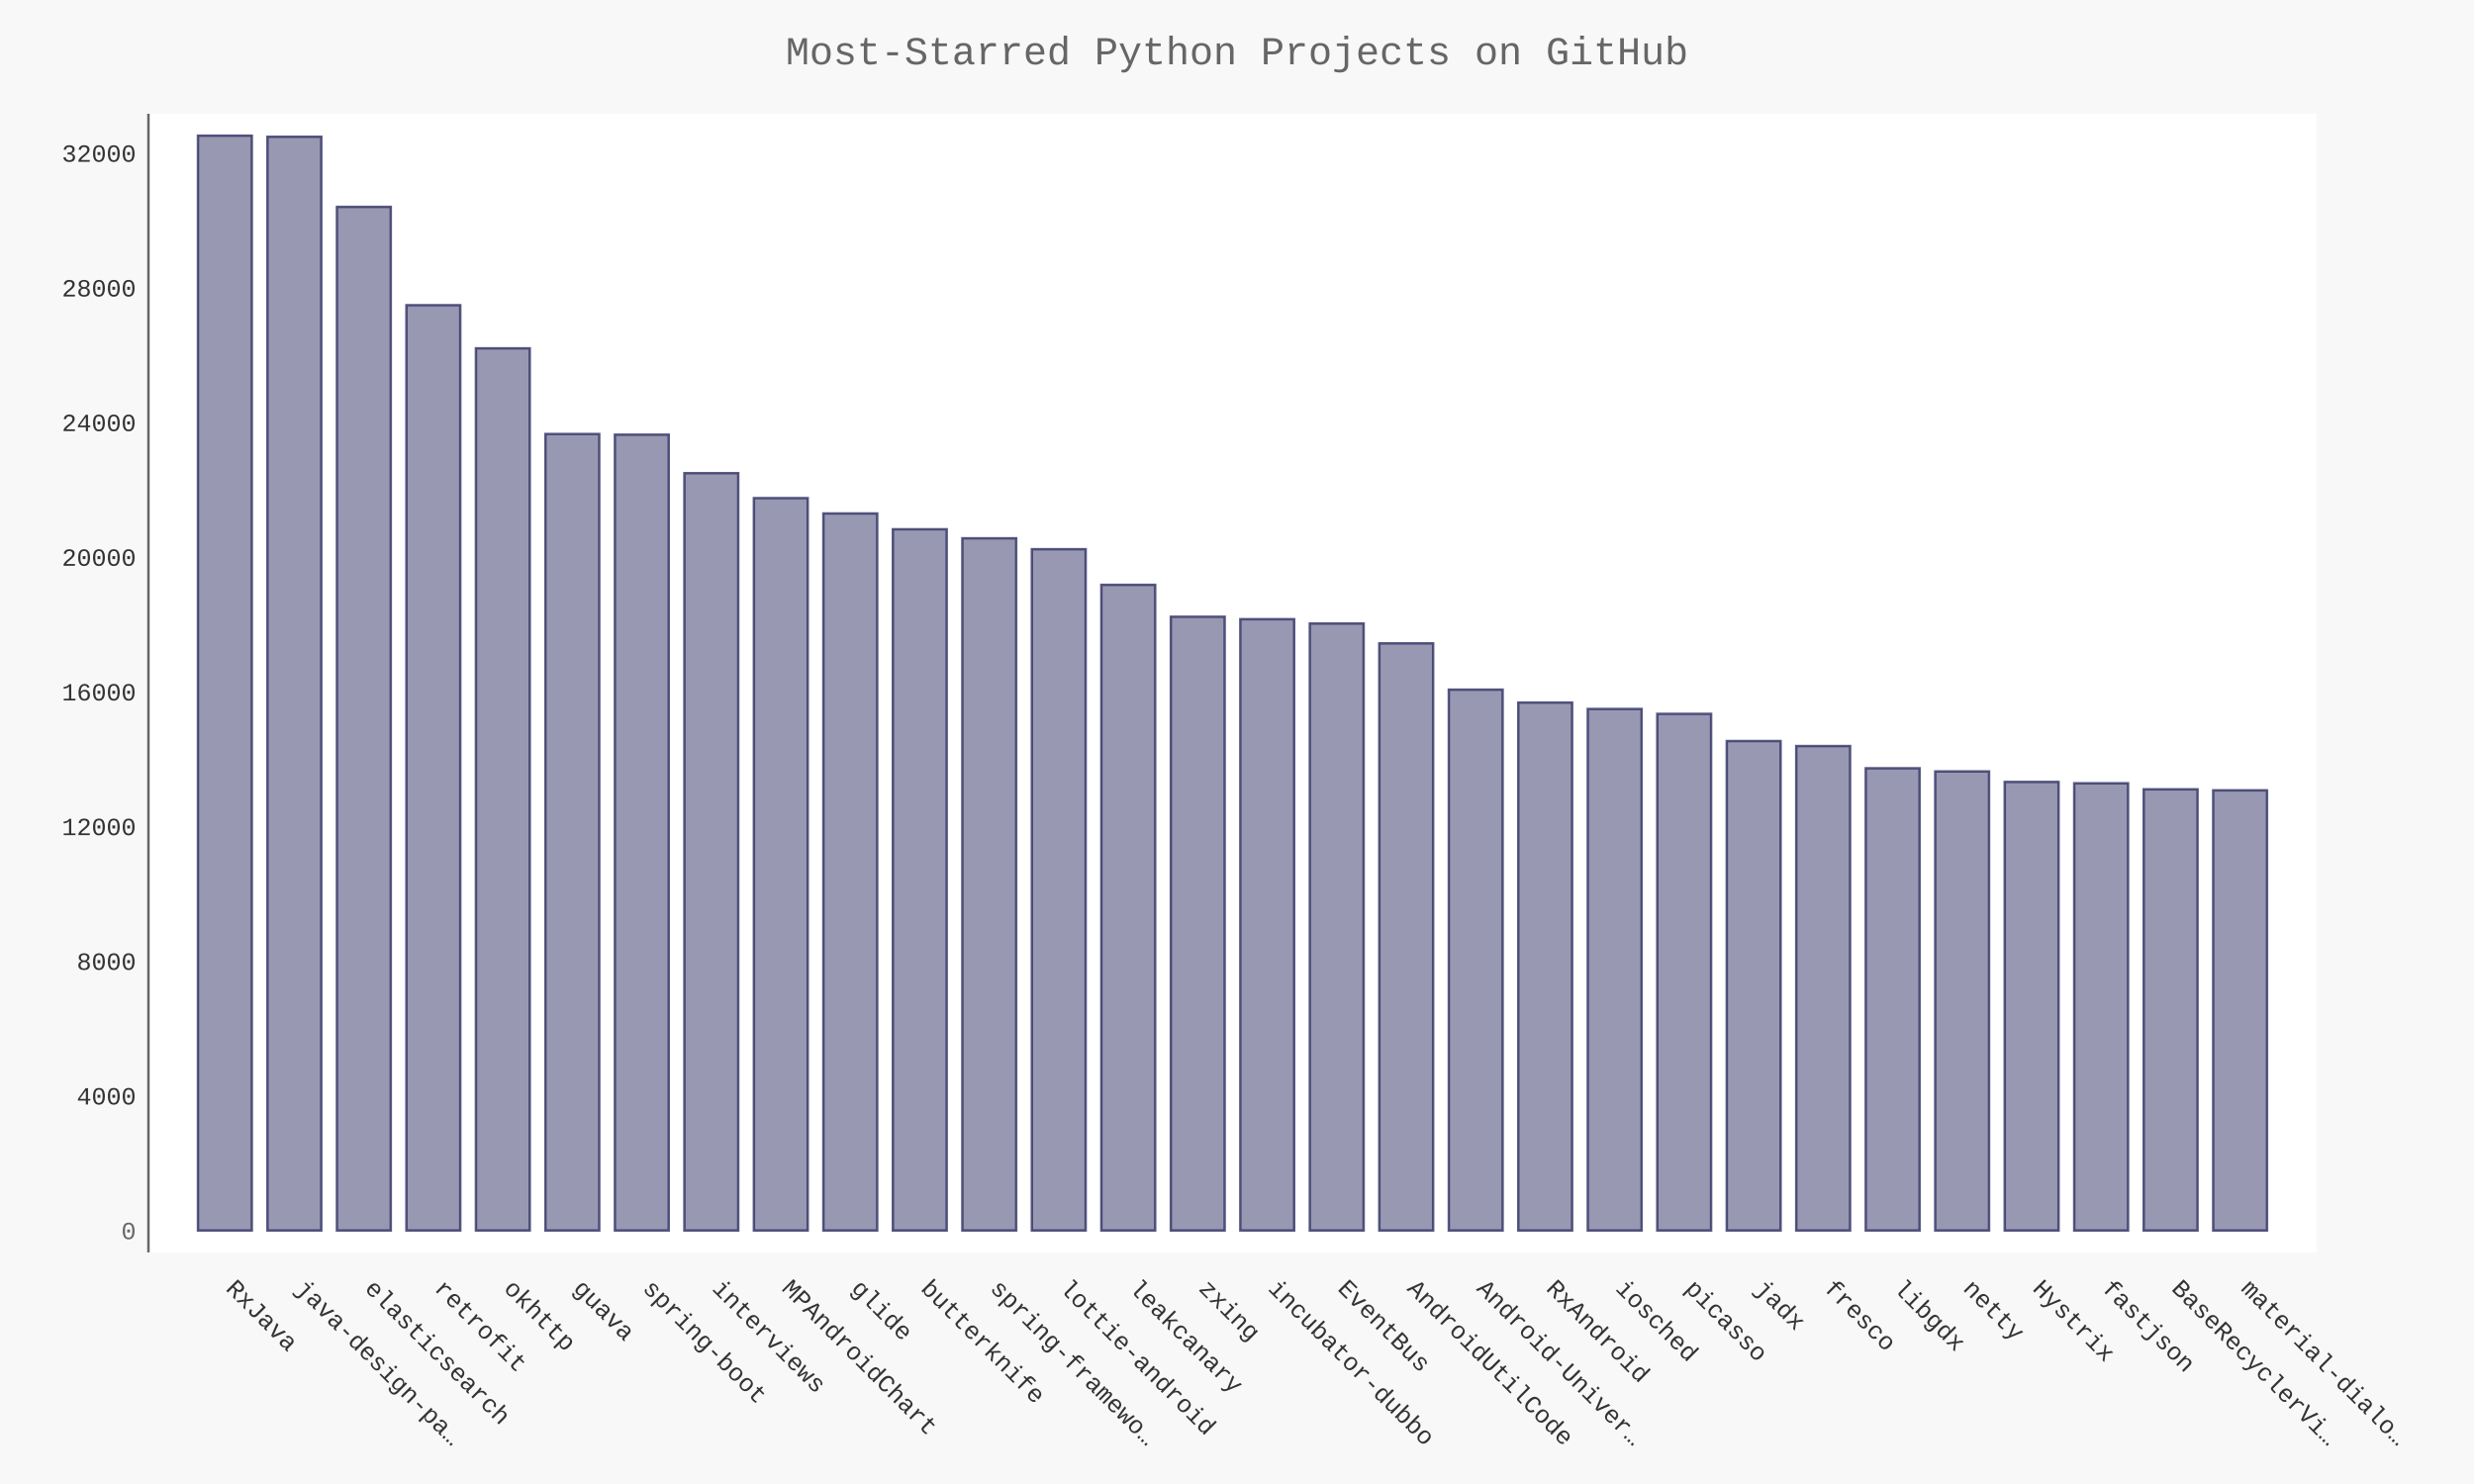
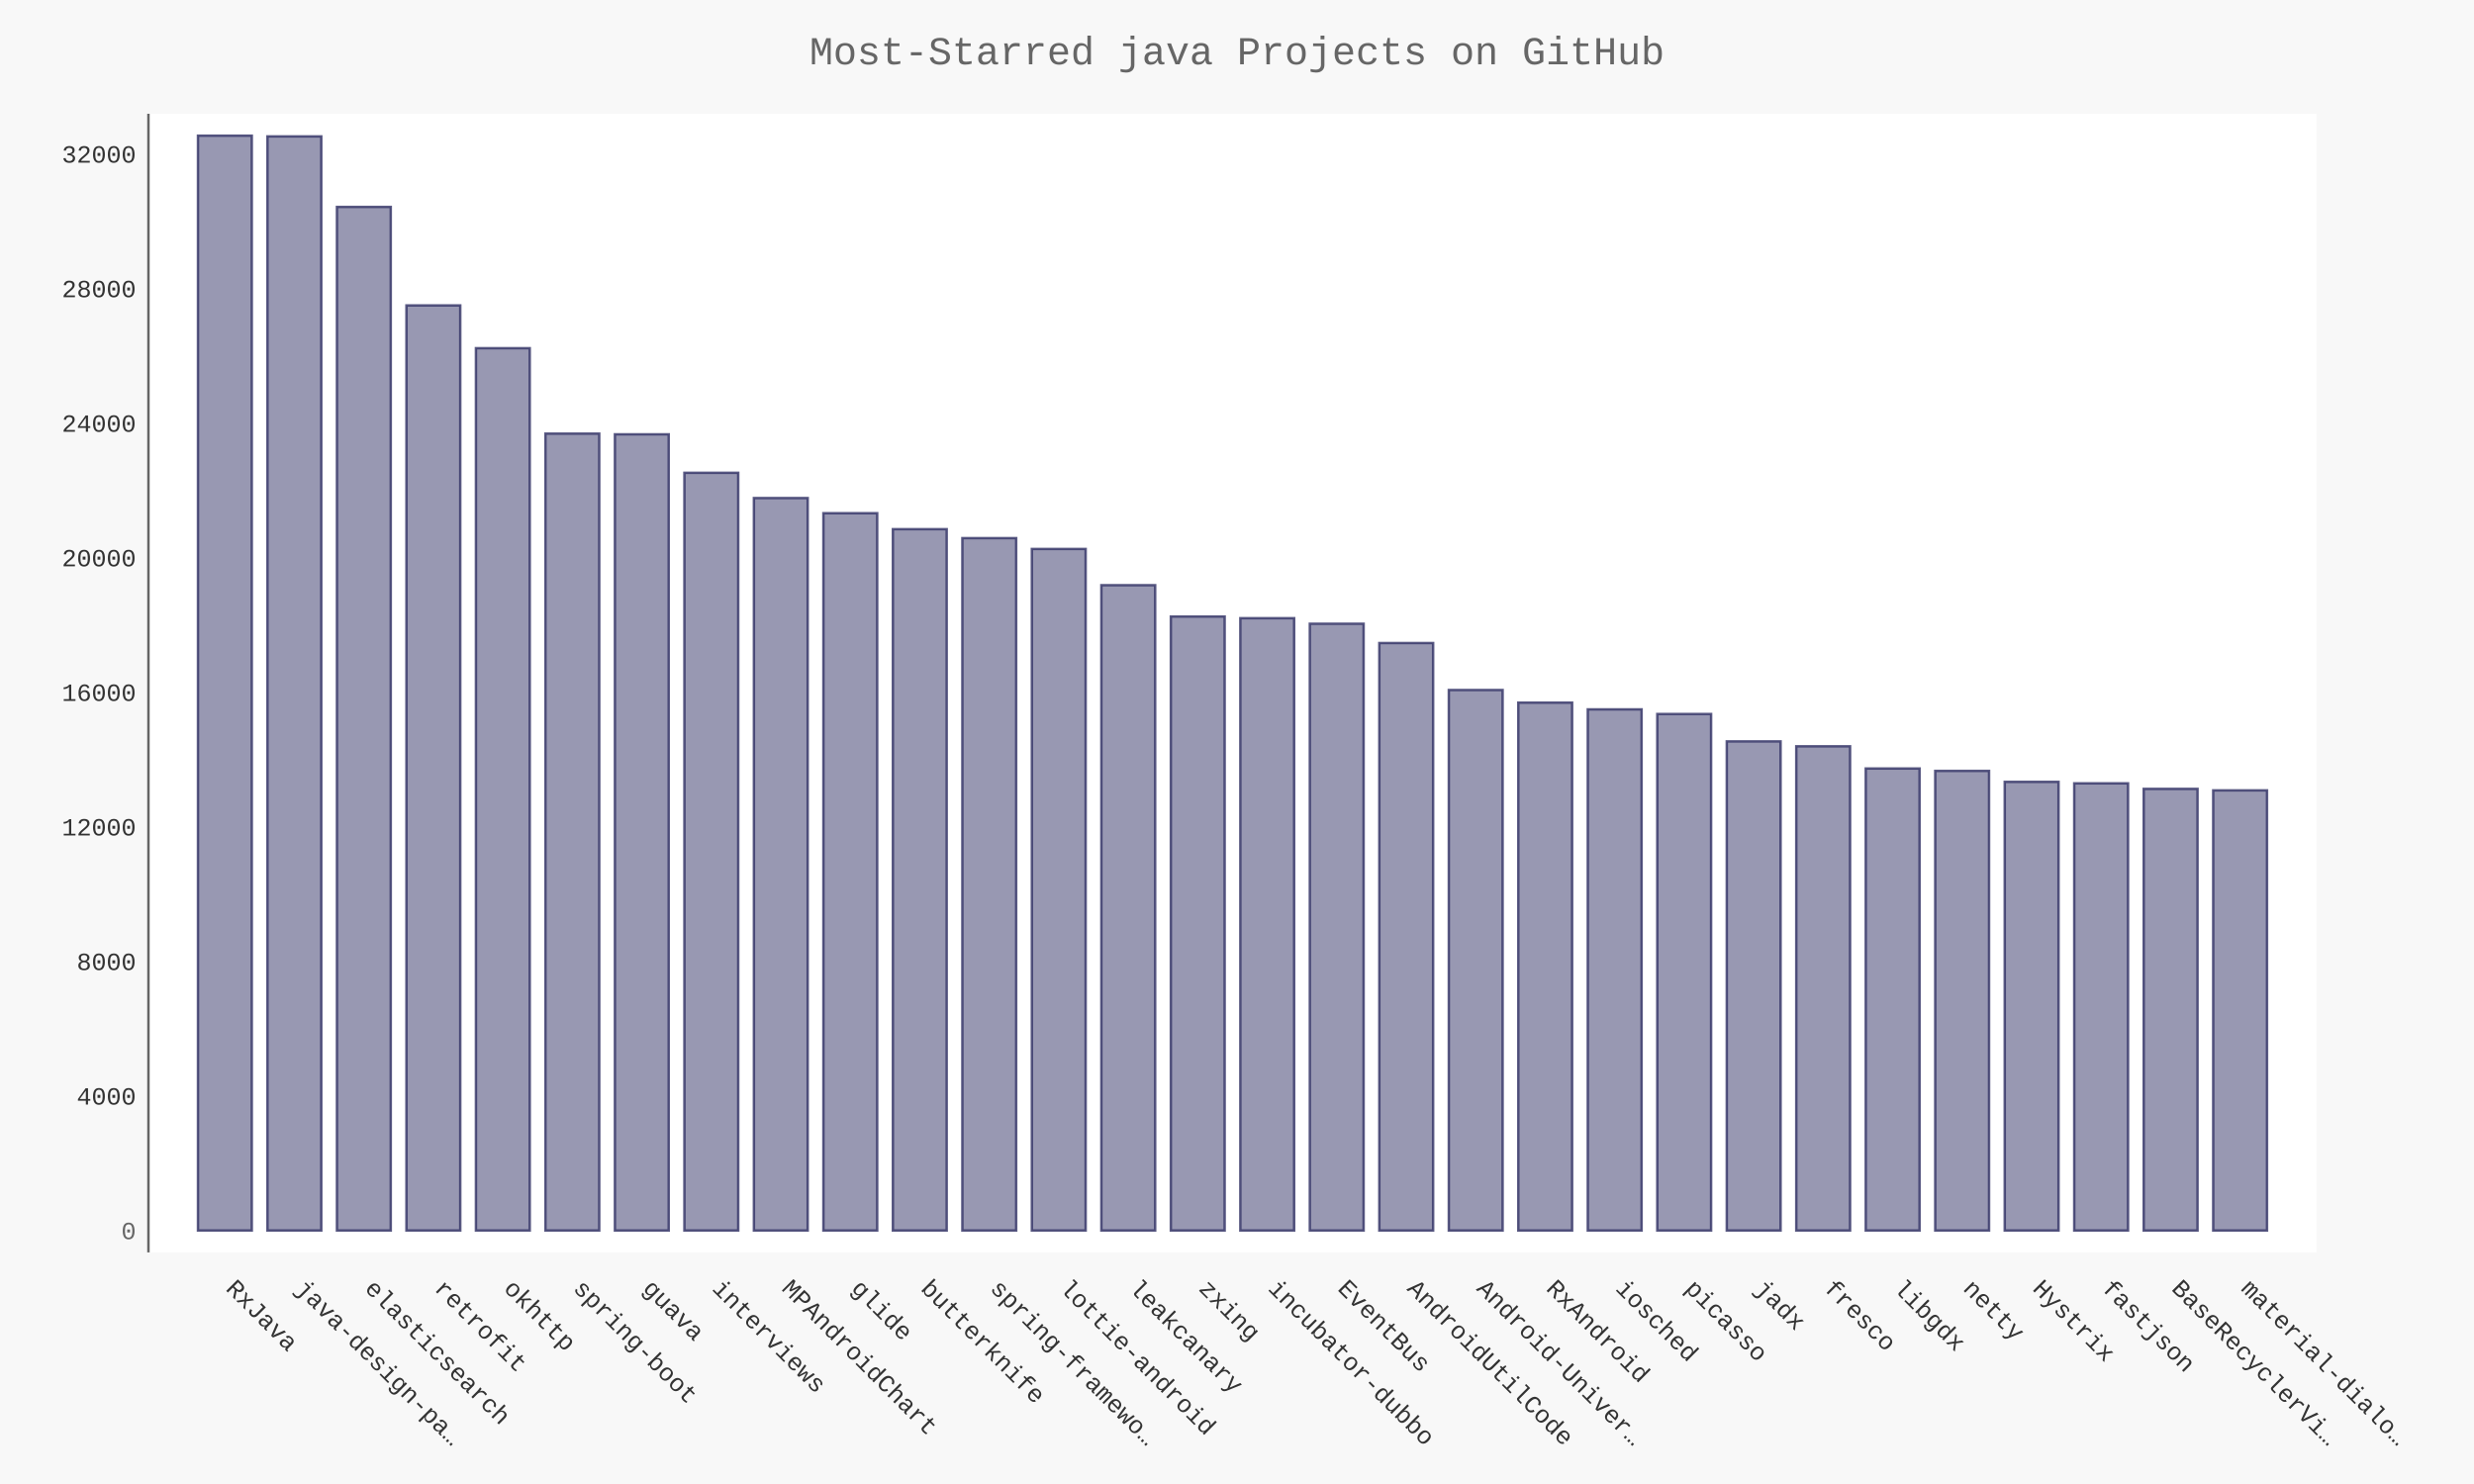
- <svg xmlns="http://www.w3.org/2000/svg" xmlns:xlink="http://www.w3.org/1999/xlink" id="chart-df54c3f7-3cc6-4c48-8fae-919496b24dd3" class="pygal-chart" viewBox="0 0 1000 600">
+ <svg xmlns="http://www.w3.org/2000/svg" xmlns:xlink="http://www.w3.org/1999/xlink" id="chart-f4ad3a1f-0d9e-491c-91ce-c9fc0044878e" class="pygal-chart" viewBox="0 0 1000 600">
  <defs>
-     <style type="text/css">#chart-df54c3f7-3cc6-4c48-8fae-919496b24dd3{-webkit-user-select:none;-webkit-font-smoothing:antialiased;font-family:Consolas,"Liberation Mono",Menlo,Courier,monospace}#chart-df54c3f7-3cc6-4c48-8fae-919496b24dd3 .title{font-family:Consolas,"Liberation Mono",Menlo,Courier,monospace;font-size:16px}#chart-df54c3f7-3cc6-4c48-8fae-919496b24dd3 .legends .legend text{font-family:Consolas,"Liberation Mono",Menlo,Courier,monospace;font-size:14px}#chart-df54c3f7-3cc6-4c48-8fae-919496b24dd3 .axis text{font-family:Consolas,"Liberation Mono",Menlo,Courier,monospace;font-size:10px}#chart-df54c3f7-3cc6-4c48-8fae-919496b24dd3 .axis text.major{font-family:Consolas,"Liberation Mono",Menlo,Courier,monospace;font-size:10px}#chart-df54c3f7-3cc6-4c48-8fae-919496b24dd3 .text-overlay text.value{font-family:Consolas,"Liberation Mono",Menlo,Courier,monospace;font-size:16px}#chart-df54c3f7-3cc6-4c48-8fae-919496b24dd3 .text-overlay text.label{font-family:Consolas,"Liberation Mono",Menlo,Courier,monospace;font-size:10px}#chart-df54c3f7-3cc6-4c48-8fae-919496b24dd3 .tooltip{font-family:Consolas,"Liberation Mono",Menlo,Courier,monospace;font-size:14px}#chart-df54c3f7-3cc6-4c48-8fae-919496b24dd3 text.no_data{font-family:Consolas,"Liberation Mono",Menlo,Courier,monospace;font-size:64px}
- #chart-df54c3f7-3cc6-4c48-8fae-919496b24dd3{background-color:#f8f8f8}#chart-df54c3f7-3cc6-4c48-8fae-919496b24dd3 path,#chart-df54c3f7-3cc6-4c48-8fae-919496b24dd3 line,#chart-df54c3f7-3cc6-4c48-8fae-919496b24dd3 rect,#chart-df54c3f7-3cc6-4c48-8fae-919496b24dd3 circle{-webkit-transition:250ms ease-in;-moz-transition:250ms ease-in;transition:250ms ease-in}#chart-df54c3f7-3cc6-4c48-8fae-919496b24dd3 .graph &gt; .background{fill:#f8f8f8}#chart-df54c3f7-3cc6-4c48-8fae-919496b24dd3 .plot &gt; .background{fill:#ffffff}#chart-df54c3f7-3cc6-4c48-8fae-919496b24dd3 .graph{fill:#333}#chart-df54c3f7-3cc6-4c48-8fae-919496b24dd3 text.no_data{fill:#666}#chart-df54c3f7-3cc6-4c48-8fae-919496b24dd3 .title{fill:#666}#chart-df54c3f7-3cc6-4c48-8fae-919496b24dd3 .legends .legend text{fill:#333}#chart-df54c3f7-3cc6-4c48-8fae-919496b24dd3 .legends .legend:hover text{fill:#666}#chart-df54c3f7-3cc6-4c48-8fae-919496b24dd3 .axis .line{stroke:#666}#chart-df54c3f7-3cc6-4c48-8fae-919496b24dd3 .axis .guide.line{stroke:rgba(0,0,0,0.5)}#chart-df54c3f7-3cc6-4c48-8fae-919496b24dd3 .axis .major.line{stroke:#333}#chart-df54c3f7-3cc6-4c48-8fae-919496b24dd3 .axis text.major{fill:#666}#chart-df54c3f7-3cc6-4c48-8fae-919496b24dd3 .axis.y .guides:hover .guide.line,#chart-df54c3f7-3cc6-4c48-8fae-919496b24dd3 .line-graph .axis.x .guides:hover .guide.line,#chart-df54c3f7-3cc6-4c48-8fae-919496b24dd3 .stackedline-graph .axis.x .guides:hover .guide.line,#chart-df54c3f7-3cc6-4c48-8fae-919496b24dd3 .xy-graph .axis.x .guides:hover .guide.line{stroke:#666}#chart-df54c3f7-3cc6-4c48-8fae-919496b24dd3 .axis .guides:hover text{fill:#666}#chart-df54c3f7-3cc6-4c48-8fae-919496b24dd3 .reactive{fill-opacity:.5;stroke-opacity:.8}#chart-df54c3f7-3cc6-4c48-8fae-919496b24dd3 .ci{stroke:#333}#chart-df54c3f7-3cc6-4c48-8fae-919496b24dd3 .reactive.active,#chart-df54c3f7-3cc6-4c48-8fae-919496b24dd3 .active .reactive{fill-opacity:.9;stroke-opacity:.9;stroke-width:4}#chart-df54c3f7-3cc6-4c48-8fae-919496b24dd3 .ci .reactive.active{stroke-width:1.5}#chart-df54c3f7-3cc6-4c48-8fae-919496b24dd3 .series text{fill:#666}#chart-df54c3f7-3cc6-4c48-8fae-919496b24dd3 .tooltip rect{fill:#ffffff;stroke:#666;-webkit-transition:opacity 250ms ease-in;-moz-transition:opacity 250ms ease-in;transition:opacity 250ms ease-in}#chart-df54c3f7-3cc6-4c48-8fae-919496b24dd3 .tooltip .label{fill:#333}#chart-df54c3f7-3cc6-4c48-8fae-919496b24dd3 .tooltip .label{fill:#333}#chart-df54c3f7-3cc6-4c48-8fae-919496b24dd3 .tooltip .legend{font-size:.8em;fill:rgba(0,0,0,0.5)}#chart-df54c3f7-3cc6-4c48-8fae-919496b24dd3 .tooltip .x_label{font-size:.6em;fill:#666}#chart-df54c3f7-3cc6-4c48-8fae-919496b24dd3 .tooltip .xlink{font-size:.5em;text-decoration:underline}#chart-df54c3f7-3cc6-4c48-8fae-919496b24dd3 .tooltip .value{font-size:1.5em}#chart-df54c3f7-3cc6-4c48-8fae-919496b24dd3 .bound{font-size:.5em}#chart-df54c3f7-3cc6-4c48-8fae-919496b24dd3 .max-value{font-size:.75em;fill:rgba(0,0,0,0.5)}#chart-df54c3f7-3cc6-4c48-8fae-919496b24dd3 .map-element{fill:#ffffff;stroke:rgba(0,0,0,0.5) !important}#chart-df54c3f7-3cc6-4c48-8fae-919496b24dd3 .map-element .reactive{fill-opacity:inherit;stroke-opacity:inherit}#chart-df54c3f7-3cc6-4c48-8fae-919496b24dd3 .color-0,#chart-df54c3f7-3cc6-4c48-8fae-919496b24dd3 .color-0 a:visited{stroke:#333366;fill:#333366}#chart-df54c3f7-3cc6-4c48-8fae-919496b24dd3 .text-overlay .color-0 text{fill:black}
- #chart-df54c3f7-3cc6-4c48-8fae-919496b24dd3 text.no_data{text-anchor:middle}#chart-df54c3f7-3cc6-4c48-8fae-919496b24dd3 .guide.line{fill:none}#chart-df54c3f7-3cc6-4c48-8fae-919496b24dd3 .centered{text-anchor:middle}#chart-df54c3f7-3cc6-4c48-8fae-919496b24dd3 .title{text-anchor:middle}#chart-df54c3f7-3cc6-4c48-8fae-919496b24dd3 .legends .legend text{fill-opacity:1}#chart-df54c3f7-3cc6-4c48-8fae-919496b24dd3 .axis.x text{text-anchor:middle}#chart-df54c3f7-3cc6-4c48-8fae-919496b24dd3 .axis.x:not(.web) text[transform]{text-anchor:start}#chart-df54c3f7-3cc6-4c48-8fae-919496b24dd3 .axis.x:not(.web) text[transform].backwards{text-anchor:end}#chart-df54c3f7-3cc6-4c48-8fae-919496b24dd3 .axis.y text{text-anchor:end}#chart-df54c3f7-3cc6-4c48-8fae-919496b24dd3 .axis.y text[transform].backwards{text-anchor:start}#chart-df54c3f7-3cc6-4c48-8fae-919496b24dd3 .axis.y2 text{text-anchor:start}#chart-df54c3f7-3cc6-4c48-8fae-919496b24dd3 .axis.y2 text[transform].backwards{text-anchor:end}#chart-df54c3f7-3cc6-4c48-8fae-919496b24dd3 .axis .guide.line{stroke-dasharray:4,4}#chart-df54c3f7-3cc6-4c48-8fae-919496b24dd3 .axis .major.guide.line{stroke-dasharray:6,6}#chart-df54c3f7-3cc6-4c48-8fae-919496b24dd3 .horizontal .axis.y .guide.line,#chart-df54c3f7-3cc6-4c48-8fae-919496b24dd3 .horizontal .axis.y2 .guide.line,#chart-df54c3f7-3cc6-4c48-8fae-919496b24dd3 .vertical .axis.x .guide.line{opacity:0}#chart-df54c3f7-3cc6-4c48-8fae-919496b24dd3 .horizontal .axis.always_show .guide.line,#chart-df54c3f7-3cc6-4c48-8fae-919496b24dd3 .vertical .axis.always_show .guide.line{opacity:1 !important}#chart-df54c3f7-3cc6-4c48-8fae-919496b24dd3 .axis.y .guides:hover .guide.line,#chart-df54c3f7-3cc6-4c48-8fae-919496b24dd3 .axis.y2 .guides:hover .guide.line,#chart-df54c3f7-3cc6-4c48-8fae-919496b24dd3 .axis.x .guides:hover .guide.line{opacity:1}#chart-df54c3f7-3cc6-4c48-8fae-919496b24dd3 .axis .guides:hover text{opacity:1}#chart-df54c3f7-3cc6-4c48-8fae-919496b24dd3 .nofill{fill:none}#chart-df54c3f7-3cc6-4c48-8fae-919496b24dd3 .subtle-fill{fill-opacity:.2}#chart-df54c3f7-3cc6-4c48-8fae-919496b24dd3 .dot{stroke-width:1px;fill-opacity:1}#chart-df54c3f7-3cc6-4c48-8fae-919496b24dd3 .dot.active{stroke-width:5px}#chart-df54c3f7-3cc6-4c48-8fae-919496b24dd3 .dot.negative{fill:transparent}#chart-df54c3f7-3cc6-4c48-8fae-919496b24dd3 text,#chart-df54c3f7-3cc6-4c48-8fae-919496b24dd3 tspan{stroke:none !important}#chart-df54c3f7-3cc6-4c48-8fae-919496b24dd3 .series text.active{opacity:1}#chart-df54c3f7-3cc6-4c48-8fae-919496b24dd3 .tooltip rect{fill-opacity:.95;stroke-width:.5}#chart-df54c3f7-3cc6-4c48-8fae-919496b24dd3 .tooltip text{fill-opacity:1}#chart-df54c3f7-3cc6-4c48-8fae-919496b24dd3 .showable{visibility:hidden}#chart-df54c3f7-3cc6-4c48-8fae-919496b24dd3 .showable.shown{visibility:visible}#chart-df54c3f7-3cc6-4c48-8fae-919496b24dd3 .gauge-background{fill:rgba(229,229,229,1);stroke:none}#chart-df54c3f7-3cc6-4c48-8fae-919496b24dd3 .bg-lines{stroke:#f8f8f8;stroke-width:2px}</style>
+     <style type="text/css">#chart-f4ad3a1f-0d9e-491c-91ce-c9fc0044878e{-webkit-user-select:none;-webkit-font-smoothing:antialiased;font-family:Consolas,"Liberation Mono",Menlo,Courier,monospace}#chart-f4ad3a1f-0d9e-491c-91ce-c9fc0044878e .title{font-family:Consolas,"Liberation Mono",Menlo,Courier,monospace;font-size:16px}#chart-f4ad3a1f-0d9e-491c-91ce-c9fc0044878e .legends .legend text{font-family:Consolas,"Liberation Mono",Menlo,Courier,monospace;font-size:14px}#chart-f4ad3a1f-0d9e-491c-91ce-c9fc0044878e .axis text{font-family:Consolas,"Liberation Mono",Menlo,Courier,monospace;font-size:10px}#chart-f4ad3a1f-0d9e-491c-91ce-c9fc0044878e .axis text.major{font-family:Consolas,"Liberation Mono",Menlo,Courier,monospace;font-size:10px}#chart-f4ad3a1f-0d9e-491c-91ce-c9fc0044878e .text-overlay text.value{font-family:Consolas,"Liberation Mono",Menlo,Courier,monospace;font-size:16px}#chart-f4ad3a1f-0d9e-491c-91ce-c9fc0044878e .text-overlay text.label{font-family:Consolas,"Liberation Mono",Menlo,Courier,monospace;font-size:10px}#chart-f4ad3a1f-0d9e-491c-91ce-c9fc0044878e .tooltip{font-family:Consolas,"Liberation Mono",Menlo,Courier,monospace;font-size:14px}#chart-f4ad3a1f-0d9e-491c-91ce-c9fc0044878e text.no_data{font-family:Consolas,"Liberation Mono",Menlo,Courier,monospace;font-size:64px}
+ #chart-f4ad3a1f-0d9e-491c-91ce-c9fc0044878e{background-color:#f8f8f8}#chart-f4ad3a1f-0d9e-491c-91ce-c9fc0044878e path,#chart-f4ad3a1f-0d9e-491c-91ce-c9fc0044878e line,#chart-f4ad3a1f-0d9e-491c-91ce-c9fc0044878e rect,#chart-f4ad3a1f-0d9e-491c-91ce-c9fc0044878e circle{-webkit-transition:250ms ease-in;-moz-transition:250ms ease-in;transition:250ms ease-in}#chart-f4ad3a1f-0d9e-491c-91ce-c9fc0044878e .graph &gt; .background{fill:#f8f8f8}#chart-f4ad3a1f-0d9e-491c-91ce-c9fc0044878e .plot &gt; .background{fill:#ffffff}#chart-f4ad3a1f-0d9e-491c-91ce-c9fc0044878e .graph{fill:#333}#chart-f4ad3a1f-0d9e-491c-91ce-c9fc0044878e text.no_data{fill:#666}#chart-f4ad3a1f-0d9e-491c-91ce-c9fc0044878e .title{fill:#666}#chart-f4ad3a1f-0d9e-491c-91ce-c9fc0044878e .legends .legend text{fill:#333}#chart-f4ad3a1f-0d9e-491c-91ce-c9fc0044878e .legends .legend:hover text{fill:#666}#chart-f4ad3a1f-0d9e-491c-91ce-c9fc0044878e .axis .line{stroke:#666}#chart-f4ad3a1f-0d9e-491c-91ce-c9fc0044878e .axis .guide.line{stroke:rgba(0,0,0,0.5)}#chart-f4ad3a1f-0d9e-491c-91ce-c9fc0044878e .axis .major.line{stroke:#333}#chart-f4ad3a1f-0d9e-491c-91ce-c9fc0044878e .axis text.major{fill:#666}#chart-f4ad3a1f-0d9e-491c-91ce-c9fc0044878e .axis.y .guides:hover .guide.line,#chart-f4ad3a1f-0d9e-491c-91ce-c9fc0044878e .line-graph .axis.x .guides:hover .guide.line,#chart-f4ad3a1f-0d9e-491c-91ce-c9fc0044878e .stackedline-graph .axis.x .guides:hover .guide.line,#chart-f4ad3a1f-0d9e-491c-91ce-c9fc0044878e .xy-graph .axis.x .guides:hover .guide.line{stroke:#666}#chart-f4ad3a1f-0d9e-491c-91ce-c9fc0044878e .axis .guides:hover text{fill:#666}#chart-f4ad3a1f-0d9e-491c-91ce-c9fc0044878e .reactive{fill-opacity:.5;stroke-opacity:.8}#chart-f4ad3a1f-0d9e-491c-91ce-c9fc0044878e .ci{stroke:#333}#chart-f4ad3a1f-0d9e-491c-91ce-c9fc0044878e .reactive.active,#chart-f4ad3a1f-0d9e-491c-91ce-c9fc0044878e .active .reactive{fill-opacity:.9;stroke-opacity:.9;stroke-width:4}#chart-f4ad3a1f-0d9e-491c-91ce-c9fc0044878e .ci .reactive.active{stroke-width:1.5}#chart-f4ad3a1f-0d9e-491c-91ce-c9fc0044878e .series text{fill:#666}#chart-f4ad3a1f-0d9e-491c-91ce-c9fc0044878e .tooltip rect{fill:#ffffff;stroke:#666;-webkit-transition:opacity 250ms ease-in;-moz-transition:opacity 250ms ease-in;transition:opacity 250ms ease-in}#chart-f4ad3a1f-0d9e-491c-91ce-c9fc0044878e .tooltip .label{fill:#333}#chart-f4ad3a1f-0d9e-491c-91ce-c9fc0044878e .tooltip .label{fill:#333}#chart-f4ad3a1f-0d9e-491c-91ce-c9fc0044878e .tooltip .legend{font-size:.8em;fill:rgba(0,0,0,0.5)}#chart-f4ad3a1f-0d9e-491c-91ce-c9fc0044878e .tooltip .x_label{font-size:.6em;fill:#666}#chart-f4ad3a1f-0d9e-491c-91ce-c9fc0044878e .tooltip .xlink{font-size:.5em;text-decoration:underline}#chart-f4ad3a1f-0d9e-491c-91ce-c9fc0044878e .tooltip .value{font-size:1.5em}#chart-f4ad3a1f-0d9e-491c-91ce-c9fc0044878e .bound{font-size:.5em}#chart-f4ad3a1f-0d9e-491c-91ce-c9fc0044878e .max-value{font-size:.75em;fill:rgba(0,0,0,0.5)}#chart-f4ad3a1f-0d9e-491c-91ce-c9fc0044878e .map-element{fill:#ffffff;stroke:rgba(0,0,0,0.5) !important}#chart-f4ad3a1f-0d9e-491c-91ce-c9fc0044878e .map-element .reactive{fill-opacity:inherit;stroke-opacity:inherit}#chart-f4ad3a1f-0d9e-491c-91ce-c9fc0044878e .color-0,#chart-f4ad3a1f-0d9e-491c-91ce-c9fc0044878e .color-0 a:visited{stroke:#333366;fill:#333366}#chart-f4ad3a1f-0d9e-491c-91ce-c9fc0044878e .text-overlay .color-0 text{fill:black}
+ #chart-f4ad3a1f-0d9e-491c-91ce-c9fc0044878e text.no_data{text-anchor:middle}#chart-f4ad3a1f-0d9e-491c-91ce-c9fc0044878e .guide.line{fill:none}#chart-f4ad3a1f-0d9e-491c-91ce-c9fc0044878e .centered{text-anchor:middle}#chart-f4ad3a1f-0d9e-491c-91ce-c9fc0044878e .title{text-anchor:middle}#chart-f4ad3a1f-0d9e-491c-91ce-c9fc0044878e .legends .legend text{fill-opacity:1}#chart-f4ad3a1f-0d9e-491c-91ce-c9fc0044878e .axis.x text{text-anchor:middle}#chart-f4ad3a1f-0d9e-491c-91ce-c9fc0044878e .axis.x:not(.web) text[transform]{text-anchor:start}#chart-f4ad3a1f-0d9e-491c-91ce-c9fc0044878e .axis.x:not(.web) text[transform].backwards{text-anchor:end}#chart-f4ad3a1f-0d9e-491c-91ce-c9fc0044878e .axis.y text{text-anchor:end}#chart-f4ad3a1f-0d9e-491c-91ce-c9fc0044878e .axis.y text[transform].backwards{text-anchor:start}#chart-f4ad3a1f-0d9e-491c-91ce-c9fc0044878e .axis.y2 text{text-anchor:start}#chart-f4ad3a1f-0d9e-491c-91ce-c9fc0044878e .axis.y2 text[transform].backwards{text-anchor:end}#chart-f4ad3a1f-0d9e-491c-91ce-c9fc0044878e .axis .guide.line{stroke-dasharray:4,4}#chart-f4ad3a1f-0d9e-491c-91ce-c9fc0044878e .axis .major.guide.line{stroke-dasharray:6,6}#chart-f4ad3a1f-0d9e-491c-91ce-c9fc0044878e .horizontal .axis.y .guide.line,#chart-f4ad3a1f-0d9e-491c-91ce-c9fc0044878e .horizontal .axis.y2 .guide.line,#chart-f4ad3a1f-0d9e-491c-91ce-c9fc0044878e .vertical .axis.x .guide.line{opacity:0}#chart-f4ad3a1f-0d9e-491c-91ce-c9fc0044878e .horizontal .axis.always_show .guide.line,#chart-f4ad3a1f-0d9e-491c-91ce-c9fc0044878e .vertical .axis.always_show .guide.line{opacity:1 !important}#chart-f4ad3a1f-0d9e-491c-91ce-c9fc0044878e .axis.y .guides:hover .guide.line,#chart-f4ad3a1f-0d9e-491c-91ce-c9fc0044878e .axis.y2 .guides:hover .guide.line,#chart-f4ad3a1f-0d9e-491c-91ce-c9fc0044878e .axis.x .guides:hover .guide.line{opacity:1}#chart-f4ad3a1f-0d9e-491c-91ce-c9fc0044878e .axis .guides:hover text{opacity:1}#chart-f4ad3a1f-0d9e-491c-91ce-c9fc0044878e .nofill{fill:none}#chart-f4ad3a1f-0d9e-491c-91ce-c9fc0044878e .subtle-fill{fill-opacity:.2}#chart-f4ad3a1f-0d9e-491c-91ce-c9fc0044878e .dot{stroke-width:1px;fill-opacity:1}#chart-f4ad3a1f-0d9e-491c-91ce-c9fc0044878e .dot.active{stroke-width:5px}#chart-f4ad3a1f-0d9e-491c-91ce-c9fc0044878e .dot.negative{fill:transparent}#chart-f4ad3a1f-0d9e-491c-91ce-c9fc0044878e text,#chart-f4ad3a1f-0d9e-491c-91ce-c9fc0044878e tspan{stroke:none !important}#chart-f4ad3a1f-0d9e-491c-91ce-c9fc0044878e .series text.active{opacity:1}#chart-f4ad3a1f-0d9e-491c-91ce-c9fc0044878e .tooltip rect{fill-opacity:.95;stroke-width:.5}#chart-f4ad3a1f-0d9e-491c-91ce-c9fc0044878e .tooltip text{fill-opacity:1}#chart-f4ad3a1f-0d9e-491c-91ce-c9fc0044878e .showable{visibility:hidden}#chart-f4ad3a1f-0d9e-491c-91ce-c9fc0044878e .showable.shown{visibility:visible}#chart-f4ad3a1f-0d9e-491c-91ce-c9fc0044878e .gauge-background{fill:rgba(229,229,229,1);stroke:none}#chart-f4ad3a1f-0d9e-491c-91ce-c9fc0044878e .bg-lines{stroke:#f8f8f8;stroke-width:2px}</style>
  </defs>
  <g class="graph bar-graph vertical">
    <rect class="background" height="600" width="1000" x="0" y="0" />
    <g class="plot" transform="translate(60, 46)">
      <rect class="background" height="460.36" width="876.36" x="0" y="0" />
      <g class="axis y">
        <g class="guides">
          <text class="major" x="-5" y="455.007">0</text>
        </g>
        <g class="guides">
-           <text class="" x="-5" y="400.557">4000</text>
-         </g>
-         <g class="guides">
-           <text class="" x="-5" y="346.107">8000</text>
-         </g>
-         <g class="guides">
-           <text class="" x="-5" y="291.656">12000</text>
-         </g>
-         <g class="guides">
-           <text class="" x="-5" y="237.206">16000</text>
-         </g>
-         <g class="guides">
-           <text class="" x="-5" y="182.755">20000</text>
-         </g>
-         <g class="guides">
-           <text class="" x="-5" y="128.305">24000</text>
-         </g>
-         <g class="guides">
-           <text class="" x="-5" y="73.855">28000</text>
-         </g>
-         <g class="guides">
-           <text class="" x="-5" y="19.404">32000</text>
+           <text class="" x="-5" y="400.6">4000</text>
+         </g>
+         <g class="guides">
+           <text class="" x="-5" y="346.194">8000</text>
+         </g>
+         <g class="guides">
+           <text class="" x="-5" y="291.787">12000</text>
+         </g>
+         <g class="guides">
+           <text class="" x="-5" y="237.38">16000</text>
+         </g>
+         <g class="guides">
+           <text class="" x="-5" y="182.973">20000</text>
+         </g>
+         <g class="guides">
+           <text class="" x="-5" y="128.566">24000</text>
+         </g>
+         <g class="guides">
+           <text class="" x="-5" y="74.159">28000</text>
+         </g>
+         <g class="guides">
+           <text class="" x="-5" y="19.752">32000</text>
        </g>
      </g>
      <g class="axis x">
        <path class="line" d="M0 0 v460.36" />
        <g class="guides">
          <path class="guide line" d="M30.897 0 v460.36" />
          <text class="" x="30.897" y="475.36" transform="rotate(45 30.89732 475.3604)">RxJava</text>
        </g>
        <g class="guides">
          <path class="guide line" d="M58.986 0 v460.36" />
          <text class="" x="58.986" y="475.36" transform="rotate(45 58.9858 475.3604)">java-design-pa…</text>
        </g>
        <g class="guides">
          <path class="guide line" d="M87.074 0 v460.36" />
          <text class="" x="87.074" y="475.36" transform="rotate(45 87.07427 475.3604)">elasticsearch</text>
        </g>
        <g class="guides">
          <path class="guide line" d="M115.163 0 v460.36" />
          <text class="" x="115.163" y="475.36" transform="rotate(45 115.1627 475.3604)">retrofit</text>
        </g>
        <g class="guides">
          <path class="guide line" d="M143.251 0 v460.36" />
          <text class="" x="143.251" y="475.36" transform="rotate(45 143.2512 475.3604)">okhttp</text>
        </g>
        <g class="guides">
          <path class="guide line" d="M171.34 0 v460.36" />
-           <text class="" x="171.34" y="475.36" transform="rotate(45 171.3397 475.3604)">guava</text>
+           <text class="" x="171.34" y="475.36" transform="rotate(45 171.3397 475.3604)">spring-boot</text>
        </g>
        <g class="guides">
          <path class="guide line" d="M199.428 0 v460.36" />
-           <text class="" x="199.428" y="475.36" transform="rotate(45 199.4282 475.3604)">spring-boot</text>
+           <text class="" x="199.428" y="475.36" transform="rotate(45 199.4282 475.3604)">guava</text>
        </g>
        <g class="guides">
          <path class="guide line" d="M227.517 0 v460.36" />
          <text class="" x="227.517" y="475.36" transform="rotate(45 227.5166 475.3604)">interviews</text>
        </g>
        <g class="guides">
          <path class="guide line" d="M255.605 0 v460.36" />
          <text class="" x="255.605" y="475.36" transform="rotate(45 255.6051 475.3604)">MPAndroidChart</text>
        </g>
        <g class="guides">
          <path class="guide line" d="M283.694 0 v460.36" />
          <text class="" x="283.694" y="475.36" transform="rotate(45 283.6936 475.3604)">glide</text>
        </g>
        <g class="guides">
          <path class="guide line" d="M311.782 0 v460.36" />
          <text class="" x="311.782" y="475.36" transform="rotate(45 311.7821 475.3604)">butterknife</text>
        </g>
        <g class="guides">
          <path class="guide line" d="M339.871 0 v460.36" />
          <text class="" x="339.871" y="475.36" transform="rotate(45 339.8705 475.3604)">spring-framewo…</text>
        </g>
        <g class="guides">
          <path class="guide line" d="M367.959 0 v460.36" />
          <text class="" x="367.959" y="475.36" transform="rotate(45 367.959 475.3604)">lottie-android</text>
        </g>
        <g class="guides">
          <path class="guide line" d="M396.047 0 v460.36" />
          <text class="" x="396.047" y="475.36" transform="rotate(45 396.0475 475.3604)">leakcanary</text>
        </g>
        <g class="guides">
          <path class="guide line" d="M424.136 0 v460.36" />
          <text class="" x="424.136" y="475.36" transform="rotate(45 424.136 475.3604)">zxing</text>
        </g>
        <g class="guides">
          <path class="guide line" d="M452.224 0 v460.36" />
          <text class="" x="452.224" y="475.36" transform="rotate(45 452.2244 475.3604)">incubator-dubbo</text>
        </g>
        <g class="guides">
          <path class="guide line" d="M480.313 0 v460.36" />
          <text class="" x="480.313" y="475.36" transform="rotate(45 480.3129 475.3604)">EventBus</text>
        </g>
        <g class="guides">
          <path class="guide line" d="M508.401 0 v460.36" />
          <text class="" x="508.401" y="475.36" transform="rotate(45 508.4014 475.3604)">AndroidUtilCode</text>
        </g>
        <g class="guides">
          <path class="guide line" d="M536.49 0 v460.36" />
          <text class="" x="536.49" y="475.36" transform="rotate(45 536.4899 475.3604)">Android-Univer…</text>
        </g>
        <g class="guides">
          <path class="guide line" d="M564.578 0 v460.36" />
          <text class="" x="564.578" y="475.36" transform="rotate(45 564.5783 475.3604)">RxAndroid</text>
        </g>
        <g class="guides">
          <path class="guide line" d="M592.667 0 v460.36" />
          <text class="" x="592.667" y="475.36" transform="rotate(45 592.6668 475.3604)">iosched</text>
        </g>
        <g class="guides">
          <path class="guide line" d="M620.755 0 v460.36" />
          <text class="" x="620.755" y="475.36" transform="rotate(45 620.7553 475.3604)">picasso</text>
        </g>
        <g class="guides">
          <path class="guide line" d="M648.844 0 v460.36" />
          <text class="" x="648.844" y="475.36" transform="rotate(45 648.8438 475.3604)">jadx</text>
        </g>
        <g class="guides">
          <path class="guide line" d="M676.932 0 v460.36" />
          <text class="" x="676.932" y="475.36" transform="rotate(45 676.9322 475.3604)">fresco</text>
        </g>
        <g class="guides">
          <path class="guide line" d="M705.021 0 v460.36" />
          <text class="" x="705.021" y="475.36" transform="rotate(45 705.0207 475.3604)">libgdx</text>
        </g>
        <g class="guides">
          <path class="guide line" d="M733.109 0 v460.36" />
          <text class="" x="733.109" y="475.36" transform="rotate(45 733.1092 475.3604)">netty</text>
        </g>
        <g class="guides">
          <path class="guide line" d="M761.198 0 v460.36" />
          <text class="" x="761.198" y="475.36" transform="rotate(45 761.1976 475.3604)">Hystrix</text>
        </g>
        <g class="guides">
          <path class="guide line" d="M789.286 0 v460.36" />
          <text class="" x="789.286" y="475.36" transform="rotate(45 789.2861 475.3604)">fastjson</text>
        </g>
        <g class="guides">
          <path class="guide line" d="M817.375 0 v460.36" />
          <text class="" x="817.375" y="475.36" transform="rotate(45 817.3746 475.3604)">BaseRecyclerVi…</text>
        </g>
        <g class="guides">
          <path class="guide line" d="M845.463 0 v460.36" />
          <text class="" x="845.463" y="475.36" transform="rotate(45 845.4631 475.3604)">material-dialo…</text>
        </g>
      </g>
      <g class="series serie-0 color-0">
        <g class="bars">
          <g class="bar">
            <a target="_blank" xlink:href="https://github.com/ReactiveX/RxJava">
              <rect class="rect reactive tooltip-trigger" height="442.654" rx="0" ry="0" width="21.752" x="20.021" y="8.853" />
            </a>
          </g>
          <g class="bar">
            <a target="_blank" xlink:href="https://github.com/iluwatar/java-design-patterns">
-               <rect class="rect reactive tooltip-trigger" height="442.205" rx="0" ry="0" width="21.752" x="48.11" y="9.302" />
+               <rect class="rect reactive tooltip-trigger" height="442.355" rx="0" ry="0" width="21.752" x="48.11" y="9.152" />
            </a>
          </g>
          <g class="bar">
            <a target="_blank" xlink:href="https://github.com/elastic/elasticsearch">
-               <rect class="rect reactive tooltip-trigger" height="413.864" rx="0" ry="0" width="21.752" x="76.198" y="37.644" />
+               <rect class="rect reactive tooltip-trigger" height="413.846" rx="0" ry="0" width="21.752" x="76.198" y="37.662" />
            </a>
          </g>
          <g class="bar">
            <a target="_blank" xlink:href="https://github.com/square/retrofit">
-               <rect class="rect reactive tooltip-trigger" height="374.115" rx="0" ry="0" width="21.752" x="104.287" y="77.392" />
+               <rect class="rect reactive tooltip-trigger" height="374.02" rx="0" ry="0" width="21.752" x="104.287" y="77.487" />
            </a>
          </g>
          <g class="bar">
            <a target="_blank" xlink:href="https://github.com/square/okhttp">
-               <rect class="rect reactive tooltip-trigger" height="356.677" rx="0" ry="0" width="21.752" x="132.375" y="94.83" />
+               <rect class="rect reactive tooltip-trigger" height="356.732" rx="0" ry="0" width="21.752" x="132.375" y="94.775" />
+             </a>
+           </g>
+           <g class="bar">
+             <a target="_blank" xlink:href="https://github.com/spring-projects/spring-boot">
+               <rect class="rect reactive tooltip-trigger" height="322.184" rx="0" ry="0" width="21.752" x="160.464" y="129.323" />
            </a>
          </g>
          <g class="bar">
            <a target="_blank" xlink:href="https://github.com/google/guava">
-               <rect class="rect reactive tooltip-trigger" height="322.033" rx="0" ry="0" width="21.752" x="160.464" y="129.474" />
-             </a>
-           </g>
-           <g class="bar">
-             <a target="_blank" xlink:href="https://github.com/spring-projects/spring-boot">
-               <rect class="rect reactive tooltip-trigger" height="321.761" rx="0" ry="0" width="21.752" x="188.552" y="129.747" />
+               <rect class="rect reactive tooltip-trigger" height="321.912" rx="0" ry="0" width="21.752" x="188.552" y="129.596" />
            </a>
          </g>
          <g class="bar">
            <a target="_blank" xlink:href="https://github.com/kdn251/interviews">
-               <rect class="rect reactive tooltip-trigger" height="306.202" rx="0" ry="0" width="21.752" x="216.641" y="145.306" />
+               <rect class="rect reactive tooltip-trigger" height="306.351" rx="0" ry="0" width="21.752" x="216.641" y="145.156" />
            </a>
          </g>
          <g class="bar">
            <a target="_blank" xlink:href="https://github.com/PhilJay/MPAndroidChart">
-               <rect class="rect reactive tooltip-trigger" height="296.115" rx="0" ry="0" width="21.752" x="244.729" y="155.393" />
+               <rect class="rect reactive tooltip-trigger" height="296.137" rx="0" ry="0" width="21.752" x="244.729" y="155.371" />
            </a>
          </g>
          <g class="bar">
            <a target="_blank" xlink:href="https://github.com/bumptech/glide">
-               <rect class="rect reactive tooltip-trigger" height="289.907" rx="0" ry="0" width="21.752" x="272.818" y="161.6" />
+               <rect class="rect reactive tooltip-trigger" height="290.016" rx="0" ry="0" width="21.752" x="272.818" y="161.492" />
            </a>
          </g>
          <g class="bar">
            <a target="_blank" xlink:href="https://github.com/JakeWharton/butterknife">
-               <rect class="rect reactive tooltip-trigger" height="283.523" rx="0" ry="0" width="21.752" x="300.906" y="167.984" />
+               <rect class="rect reactive tooltip-trigger" height="283.555" rx="0" ry="0" width="21.752" x="300.906" y="167.952" />
            </a>
          </g>
          <g class="bar">
            <a target="_blank" xlink:href="https://github.com/spring-projects/spring-framework">
-               <rect class="rect reactive tooltip-trigger" height="279.875" rx="0" ry="0" width="21.752" x="328.995" y="171.632" />
+               <rect class="rect reactive tooltip-trigger" height="279.937" rx="0" ry="0" width="21.752" x="328.995" y="171.57" />
            </a>
          </g>
          <g class="bar">
            <a target="_blank" xlink:href="https://github.com/airbnb/lottie-android">
-               <rect class="rect reactive tooltip-trigger" height="275.464" rx="0" ry="0" width="21.752" x="357.083" y="176.043" />
+               <rect class="rect reactive tooltip-trigger" height="275.557" rx="0" ry="0" width="21.752" x="357.083" y="175.95" />
            </a>
          </g>
          <g class="bar">
            <a target="_blank" xlink:href="https://github.com/square/leakcanary">
-               <rect class="rect reactive tooltip-trigger" height="261.049" rx="0" ry="0" width="21.752" x="385.172" y="190.459" />
+               <rect class="rect reactive tooltip-trigger" height="260.908" rx="0" ry="0" width="21.752" x="385.172" y="190.599" />
            </a>
          </g>
          <g class="bar">
            <a target="_blank" xlink:href="https://github.com/zxing/zxing">
-               <rect class="rect reactive tooltip-trigger" height="248.144" rx="0" ry="0" width="21.752" x="413.26" y="203.363" />
+               <rect class="rect reactive tooltip-trigger" height="248.231" rx="0" ry="0" width="21.752" x="413.26" y="203.276" />
            </a>
          </g>
          <g class="bar">
            <a target="_blank" xlink:href="https://github.com/apache/incubator-dubbo">
-               <rect class="rect reactive tooltip-trigger" height="247.164" rx="0" ry="0" width="21.752" x="441.349" y="204.343" />
+               <rect class="rect reactive tooltip-trigger" height="247.565" rx="0" ry="0" width="21.752" x="441.349" y="203.942" />
            </a>
          </g>
          <g class="bar">
            <a target="_blank" xlink:href="https://github.com/greenrobot/EventBus">
-               <rect class="rect reactive tooltip-trigger" height="245.408" rx="0" ry="0" width="21.752" x="469.437" y="206.1" />
+               <rect class="rect reactive tooltip-trigger" height="245.321" rx="0" ry="0" width="21.752" x="469.437" y="206.187" />
            </a>
          </g>
          <g class="bar">
            <a target="_blank" xlink:href="https://github.com/Blankj/AndroidUtilCode">
-               <rect class="rect reactive tooltip-trigger" height="237.39" rx="0" ry="0" width="21.752" x="497.526" y="214.117" />
+               <rect class="rect reactive tooltip-trigger" height="237.527" rx="0" ry="0" width="21.752" x="497.526" y="213.981" />
            </a>
          </g>
          <g class="bar">
            <a target="_blank" xlink:href="https://github.com/nostra13/Android-Universal-Image-Loader">
-               <rect class="rect reactive tooltip-trigger" height="218.673" rx="0" ry="0" width="21.752" x="525.614" y="232.835" />
+               <rect class="rect reactive tooltip-trigger" height="218.525" rx="0" ry="0" width="21.752" x="525.614" y="232.982" />
            </a>
          </g>
          <g class="bar">
            <a target="_blank" xlink:href="https://github.com/ReactiveX/RxAndroid">
-               <rect class="rect reactive tooltip-trigger" height="213.445" rx="0" ry="0" width="21.752" x="553.702" y="238.062" />
+               <rect class="rect reactive tooltip-trigger" height="213.425" rx="0" ry="0" width="21.752" x="553.702" y="238.083" />
            </a>
          </g>
          <g class="bar">
            <a target="_blank" xlink:href="https://github.com/google/iosched">
-               <rect class="rect reactive tooltip-trigger" height="210.859" rx="0" ry="0" width="21.752" x="581.791" y="240.648" />
+               <rect class="rect reactive tooltip-trigger" height="210.704" rx="0" ry="0" width="21.752" x="581.791" y="240.803" />
            </a>
          </g>
          <g class="bar">
            <a target="_blank" xlink:href="https://github.com/square/picasso">
-               <rect class="rect reactive tooltip-trigger" height="208.885" rx="0" ry="0" width="21.752" x="609.879" y="242.622" />
+               <rect class="rect reactive tooltip-trigger" height="208.827" rx="0" ry="0" width="21.752" x="609.879" y="242.68" />
            </a>
          </g>
          <g class="bar">
            <a target="_blank" xlink:href="https://github.com/skylot/jadx">
-               <rect class="rect reactive tooltip-trigger" height="197.9" rx="0" ry="0" width="21.752" x="637.968" y="253.607" />
+               <rect class="rect reactive tooltip-trigger" height="197.755" rx="0" ry="0" width="21.752" x="637.968" y="253.752" />
            </a>
          </g>
          <g class="bar">
            <a target="_blank" xlink:href="https://github.com/facebook/fresco">
-               <rect class="rect reactive tooltip-trigger" height="195.872" rx="0" ry="0" width="21.752" x="666.056" y="255.636" />
+               <rect class="rect reactive tooltip-trigger" height="195.769" rx="0" ry="0" width="21.752" x="666.056" y="255.738" />
            </a>
          </g>
          <g class="bar">
            <a target="_blank" xlink:href="https://github.com/libgdx/libgdx">
-               <rect class="rect reactive tooltip-trigger" height="186.887" rx="0" ry="0" width="21.752" x="694.145" y="264.62" />
+               <rect class="rect reactive tooltip-trigger" height="186.792" rx="0" ry="0" width="21.752" x="694.145" y="264.715" />
            </a>
          </g>
          <g class="bar">
            <a target="_blank" xlink:href="https://github.com/netty/netty">
-               <rect class="rect reactive tooltip-trigger" height="185.608" rx="0" ry="0" width="21.752" x="722.233" y="265.9" />
+               <rect class="rect reactive tooltip-trigger" height="185.827" rx="0" ry="0" width="21.752" x="722.233" y="265.681" />
            </a>
          </g>
          <g class="bar">
            <a target="_blank" xlink:href="https://github.com/Netflix/Hystrix">
-               <rect class="rect reactive tooltip-trigger" height="181.361" rx="0" ry="0" width="21.752" x="750.322" y="270.147" />
+               <rect class="rect reactive tooltip-trigger" height="181.392" rx="0" ry="0" width="21.752" x="750.322" y="270.115" />
            </a>
          </g>
          <g class="bar">
            <a target="_blank" xlink:href="https://github.com/alibaba/fastjson">
-               <rect class="rect reactive tooltip-trigger" height="180.816" rx="0" ry="0" width="21.752" x="778.41" y="270.691" />
+               <rect class="rect reactive tooltip-trigger" height="180.794" rx="0" ry="0" width="21.752" x="778.41" y="270.713" />
            </a>
          </g>
          <g class="bar">
            <a target="_blank" xlink:href="https://github.com/CymChad/BaseRecyclerViewAdapterHelper">
-               <rect class="rect reactive tooltip-trigger" height="178.379" rx="0" ry="0" width="21.752" x="806.499" y="273.128" />
+               <rect class="rect reactive tooltip-trigger" height="178.55" rx="0" ry="0" width="21.752" x="806.499" y="272.958" />
            </a>
          </g>
          <g class="bar">
            <a target="_blank" xlink:href="https://github.com/afollestad/material-dialogs">
-               <rect class="rect reactive tooltip-trigger" height="177.971" rx="0" ry="0" width="21.752" x="834.587" y="273.536" />
+               <rect class="rect reactive tooltip-trigger" height="177.951" rx="0" ry="0" width="21.752" x="834.587" y="273.556" />
            </a>
          </g>
        </g>
      </g>
    </g>
    <g class="titles">
-       <text class="title plot_title" x="500.0" y="26">Most-Starred Python Projects on GitHub</text>
+       <text class="title plot_title" x="500.0" y="26">Most-Starred java Projects on GitHub</text>
    </g>
    <g class="plot overlay" transform="translate(60, 46)">
      <g class="series serie-0 color-0" />
    </g>
    <g class="plot text-overlay" transform="translate(60, 46)">
      <g class="series serie-0 color-0" />
    </g>
    <g class="plot tooltip-overlay" transform="translate(60, 46)">
      <g class="tooltip" style="opacity: 0" transform="translate(0 0)">
        <rect class="tooltip-box" height="0" rx="0" ry="0" width="0" />
        <g class="text" />
      </g>
    </g>
  </g>
</svg>
